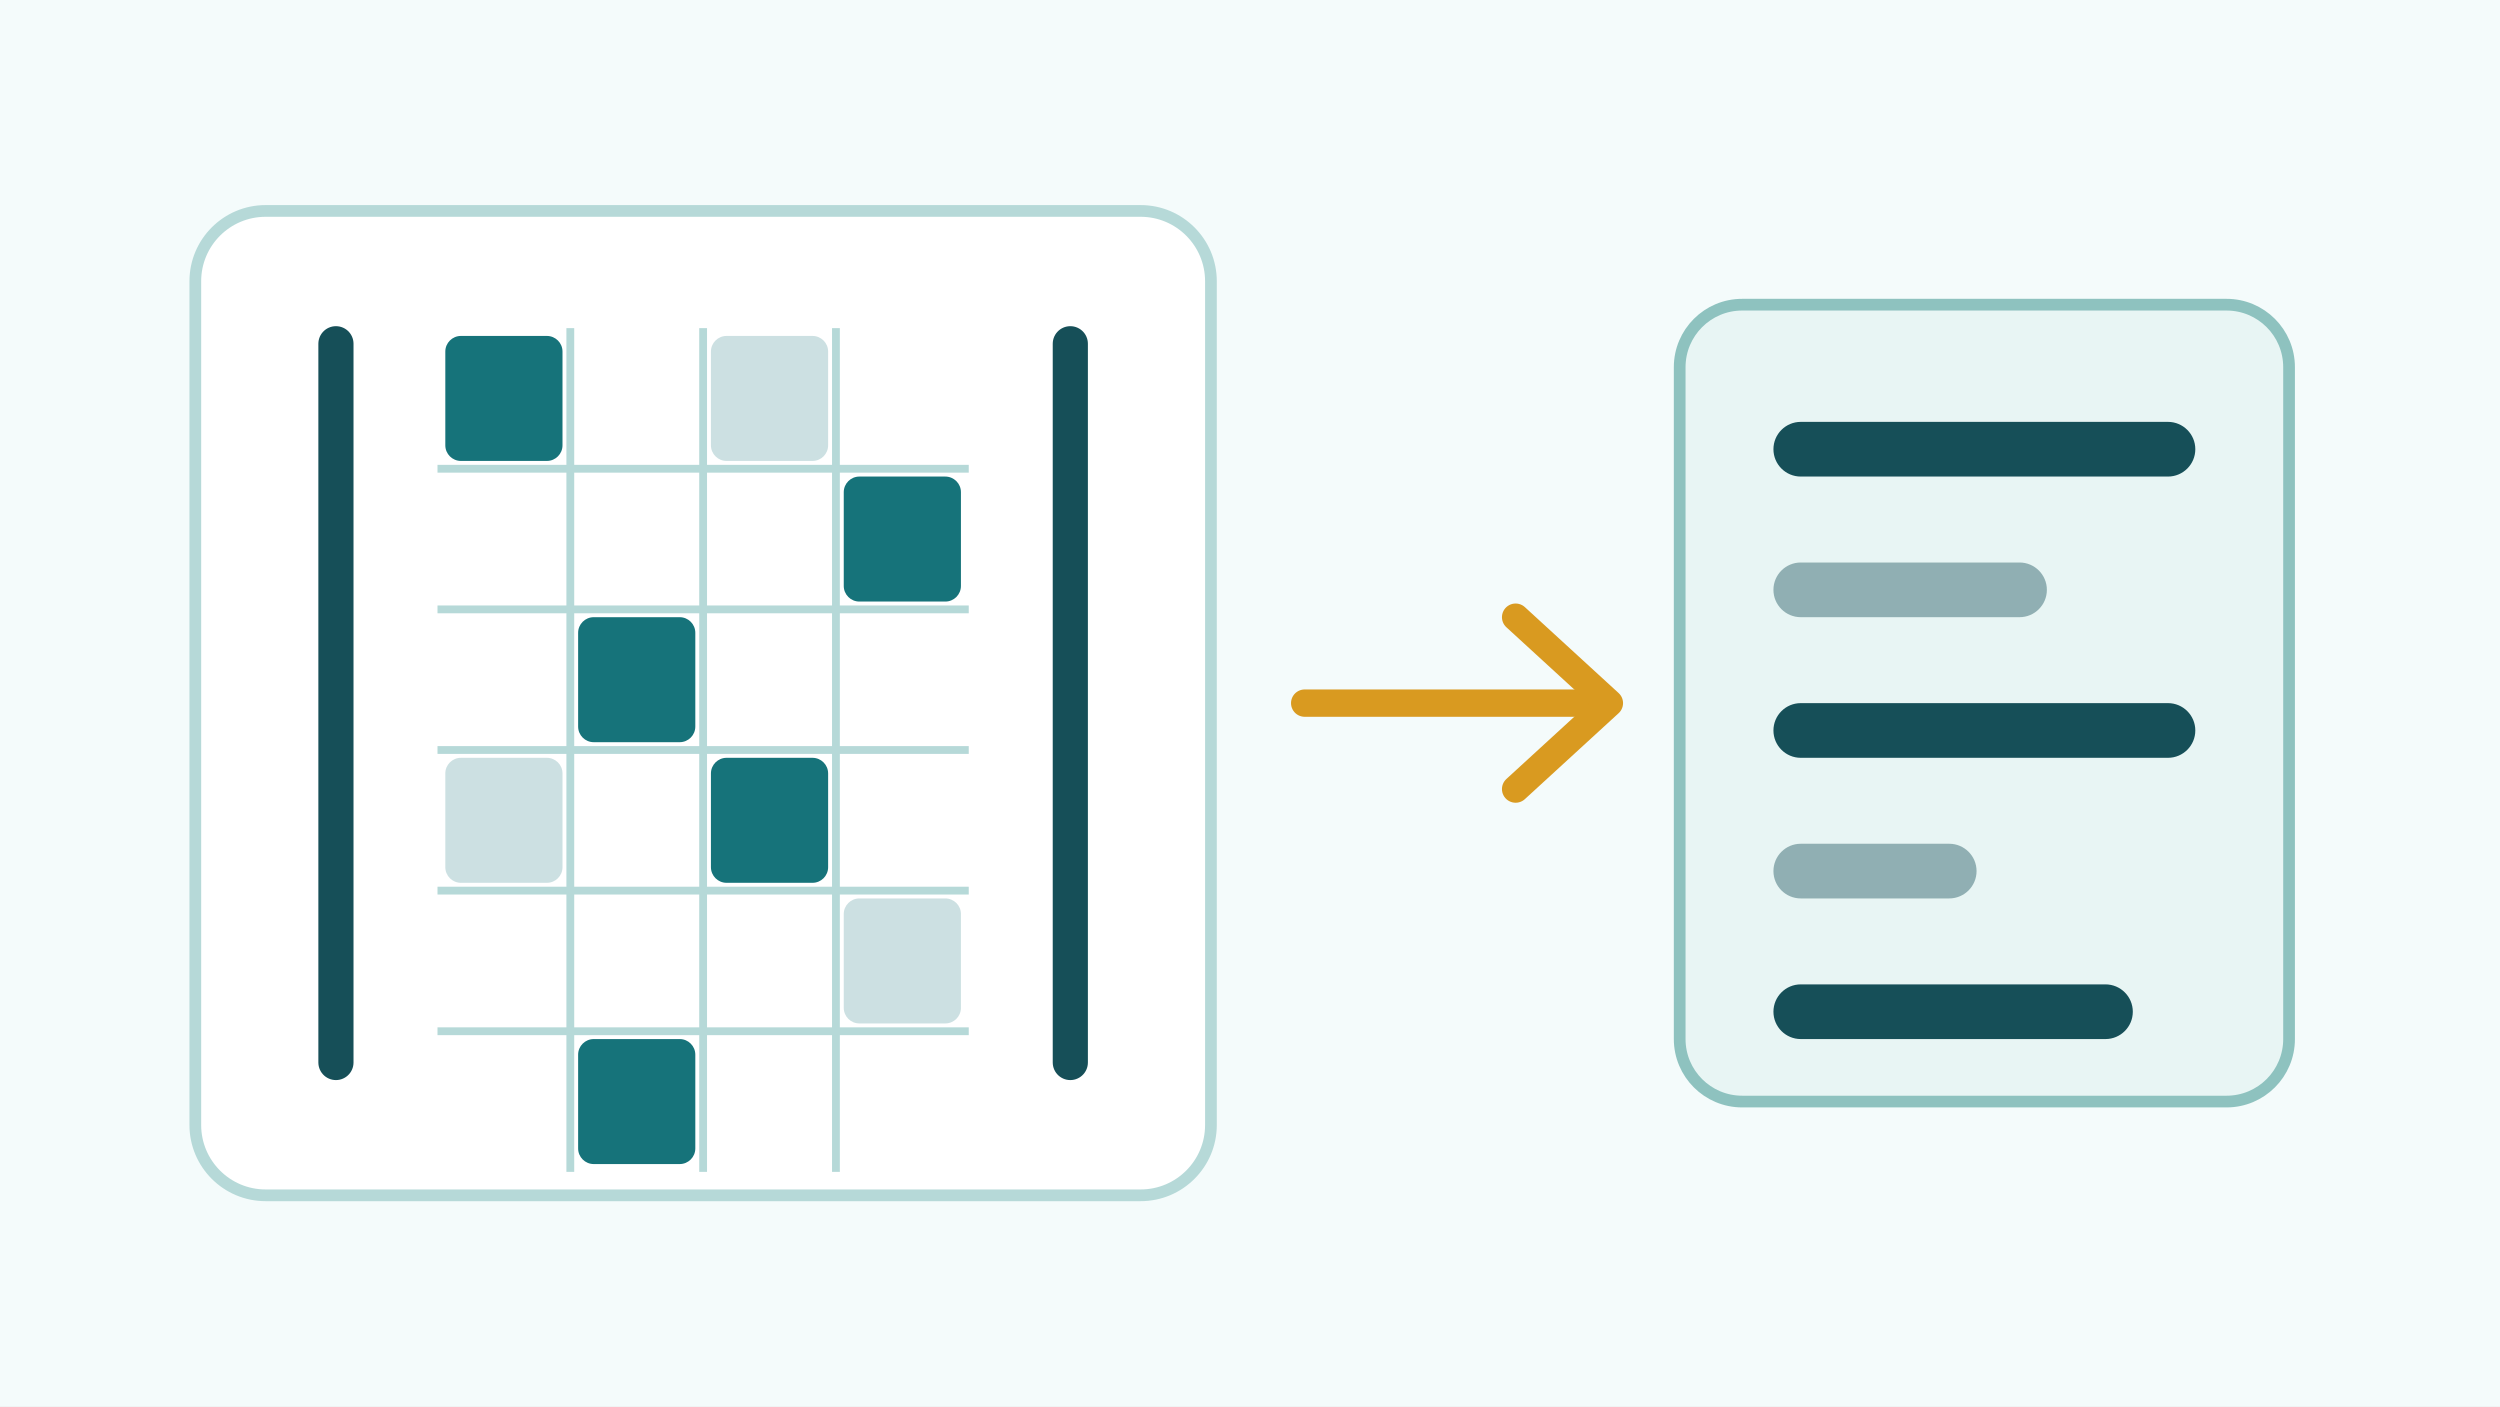
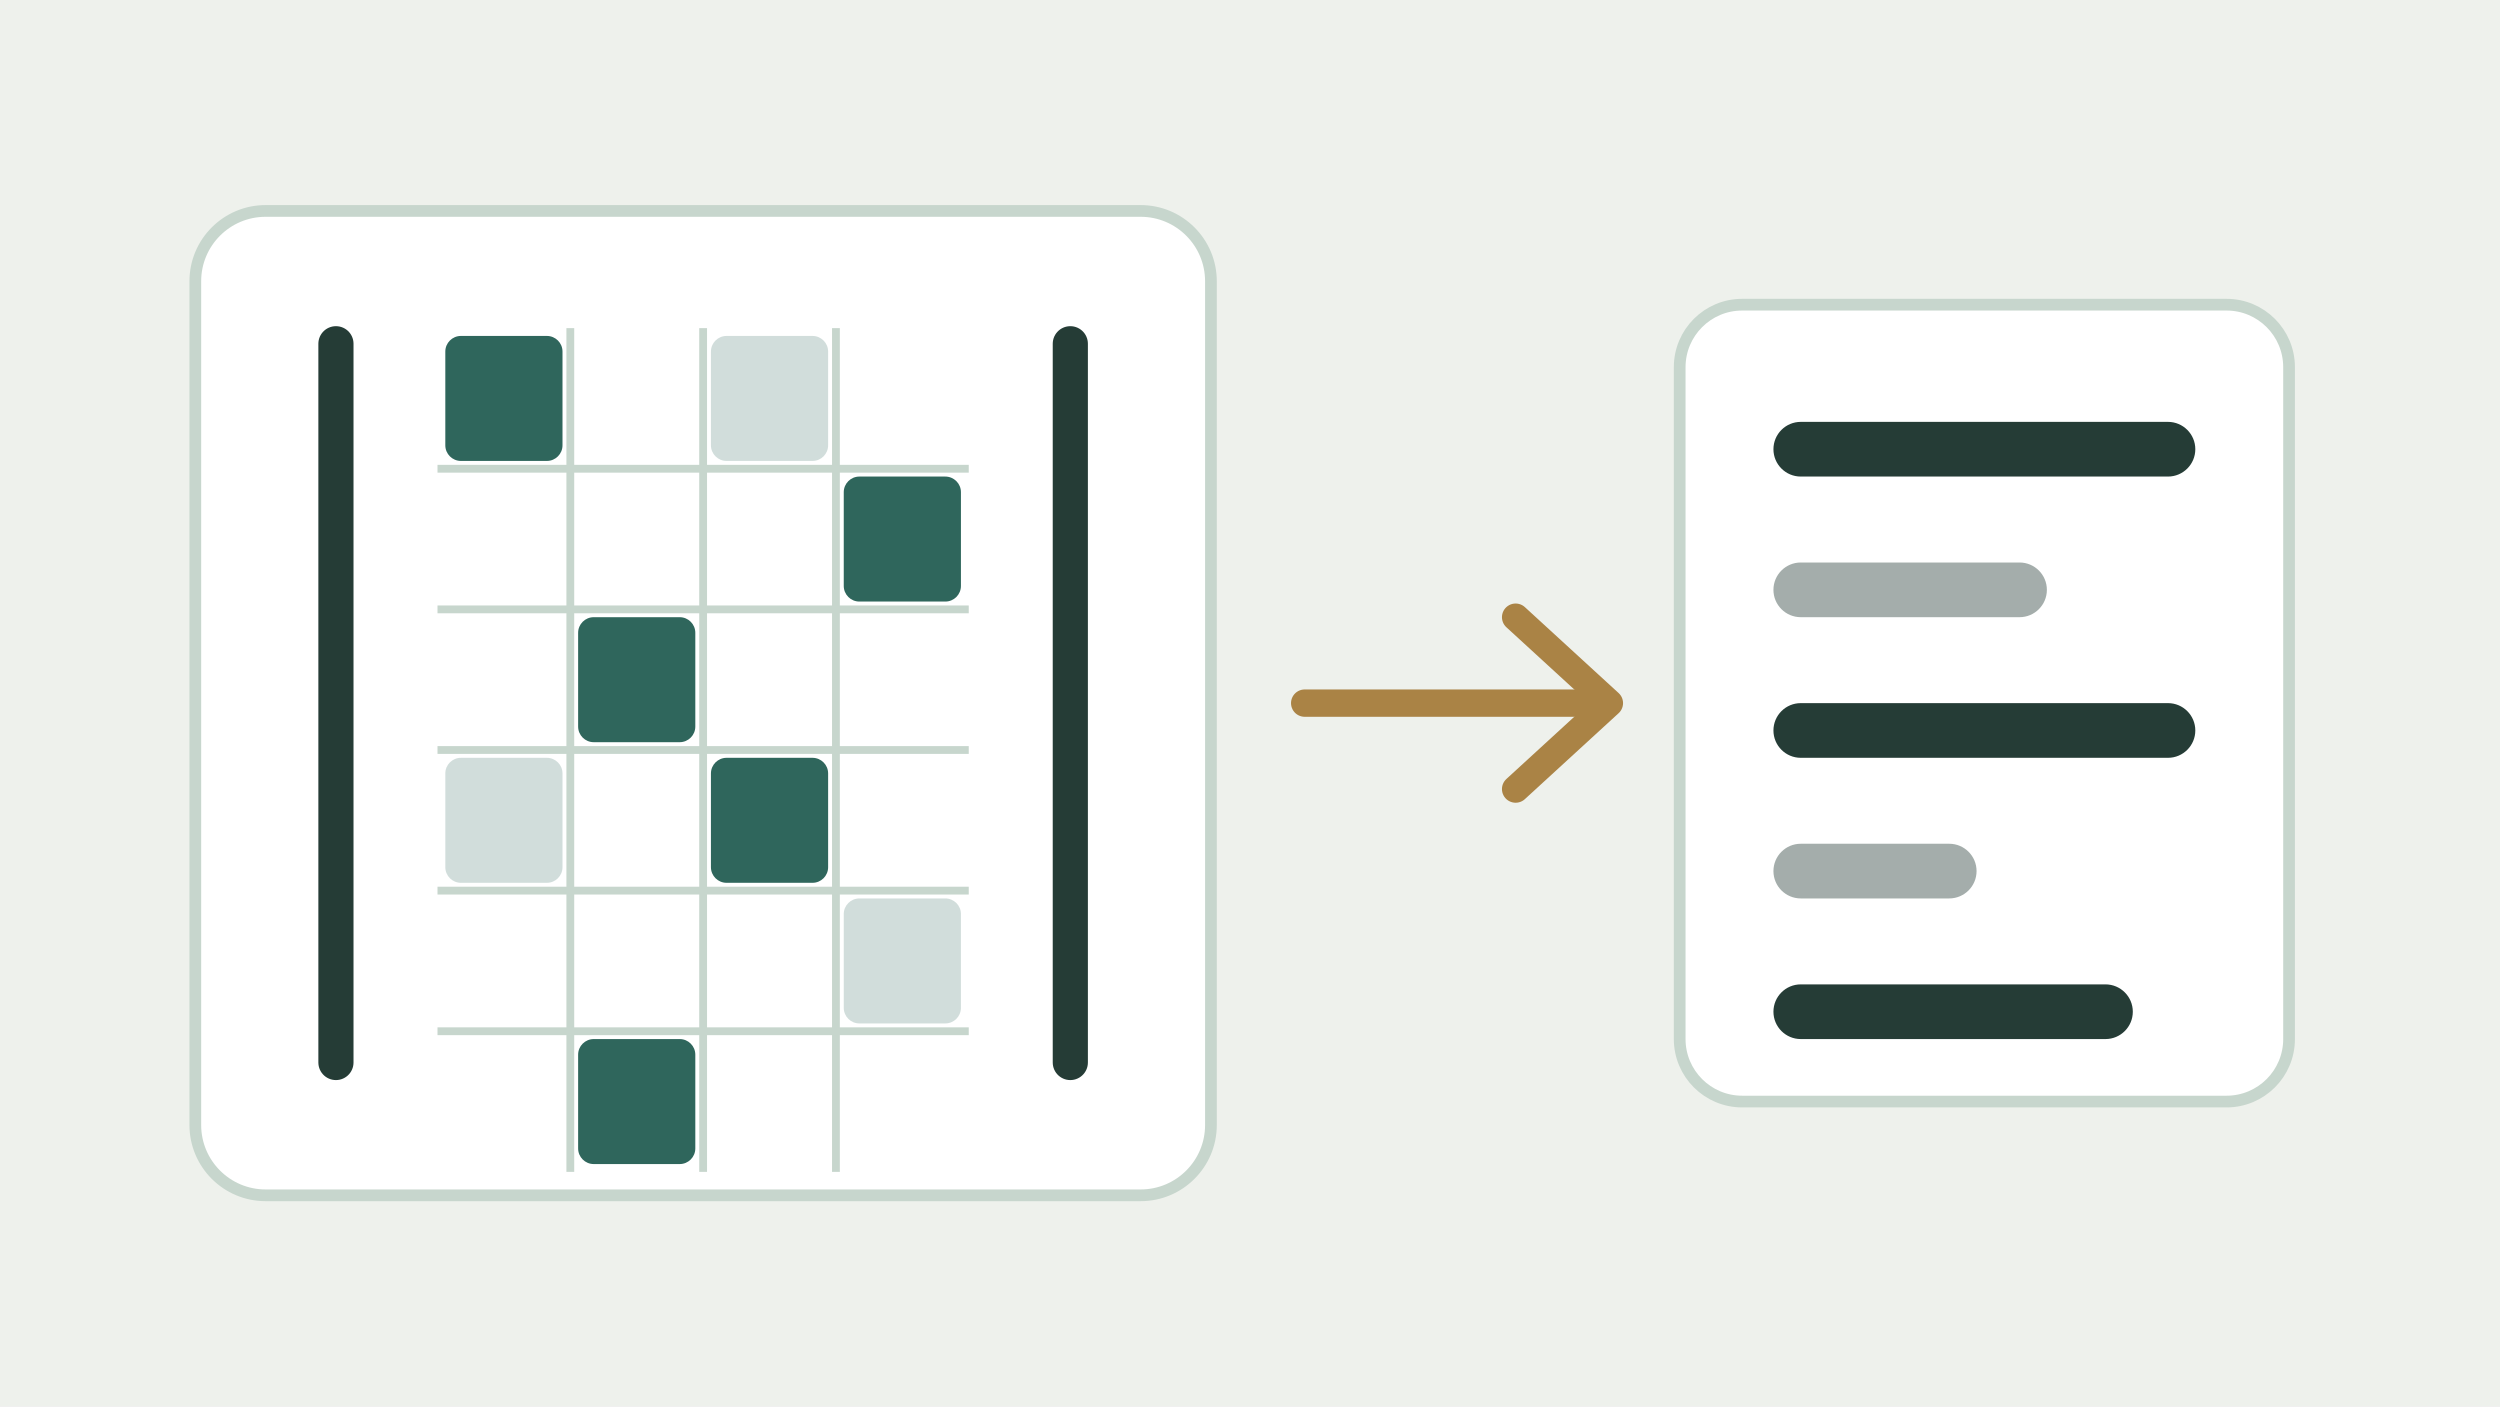
<svg xmlns="http://www.w3.org/2000/svg" viewBox="0 0 640 360">
-   <rect width="640" height="360" fill="#f4fbfb" />
-   <rect x="50" y="54" width="260" height="252" rx="18" fill="#ffffff" stroke="#b6d9d8" stroke-width="3" />
-   <path d="M86 88v184M274 88v184" fill="none" stroke="#164f58" stroke-width="9" stroke-linecap="round" />
+   <rect width="640" height="360" fill="#eef1ec" />
+   <rect x="50" y="54" width="260" height="252" rx="18" fill="#ffffff" stroke="#c7d6cd" stroke-width="3" />
+   <path d="M86 88v184M274 88v184" fill="none" stroke="#253c36" stroke-width="9" stroke-linecap="round" />
  <g transform="translate(112 84)">
-     <g stroke="#b6d9d8" stroke-width="2">
+     <g stroke="#c7d6cd" stroke-width="2">
      <path d="M0 36h136M0 72h136M0 108h136M0 144h136M0 180h136" />
      <path d="M34 0v216M68 0v216M102 0v216" />
    </g>
-     <g fill="#16737a">
+     <g fill="#2f665c">
      <rect x="2" y="2" width="30" height="32" rx="4" />
      <rect x="70" y="2" width="30" height="32" rx="4" opacity=".22" />
      <rect x="104" y="38" width="30" height="32" rx="4" />
      <rect x="36" y="74" width="30" height="32" rx="4" />
      <rect x="2" y="110" width="30" height="32" rx="4" opacity=".22" />
      <rect x="70" y="110" width="30" height="32" rx="4" />
      <rect x="104" y="146" width="30" height="32" rx="4" opacity=".22" />
      <rect x="36" y="182" width="30" height="32" rx="4" />
    </g>
  </g>
  <g fill="none" stroke-linecap="round" stroke-linejoin="round">
-     <path d="M334 180h70" stroke="#d99a20" stroke-width="7" />
-     <path d="M388 158l24 22-24 22" stroke="#d99a20" stroke-width="7" />
+     <path d="M334 180h70" stroke="#aa8345" stroke-width="7" />
+     <path d="M388 158l24 22-24 22" stroke="#aa8345" stroke-width="7" />
  </g>
  <g transform="translate(430 78)">
-     <rect x="0" y="0" width="156" height="204" rx="16" fill="#e8f5f4" stroke="#8ec2bf" stroke-width="3" />
-     <g fill="#164f58">
+     <rect x="0" y="0" width="156" height="204" rx="16" fill="#ffffff" stroke="#c7d6cd" stroke-width="3" />
+     <g fill="#253c36">
      <rect x="24" y="30" width="108" height="14" rx="7" />
      <rect x="24" y="66" width="70" height="14" rx="7" opacity=".42" />
      <rect x="24" y="102" width="108" height="14" rx="7" />
      <rect x="24" y="138" width="52" height="14" rx="7" opacity=".42" />
      <rect x="24" y="174" width="92" height="14" rx="7" />
    </g>
  </g>
</svg>
